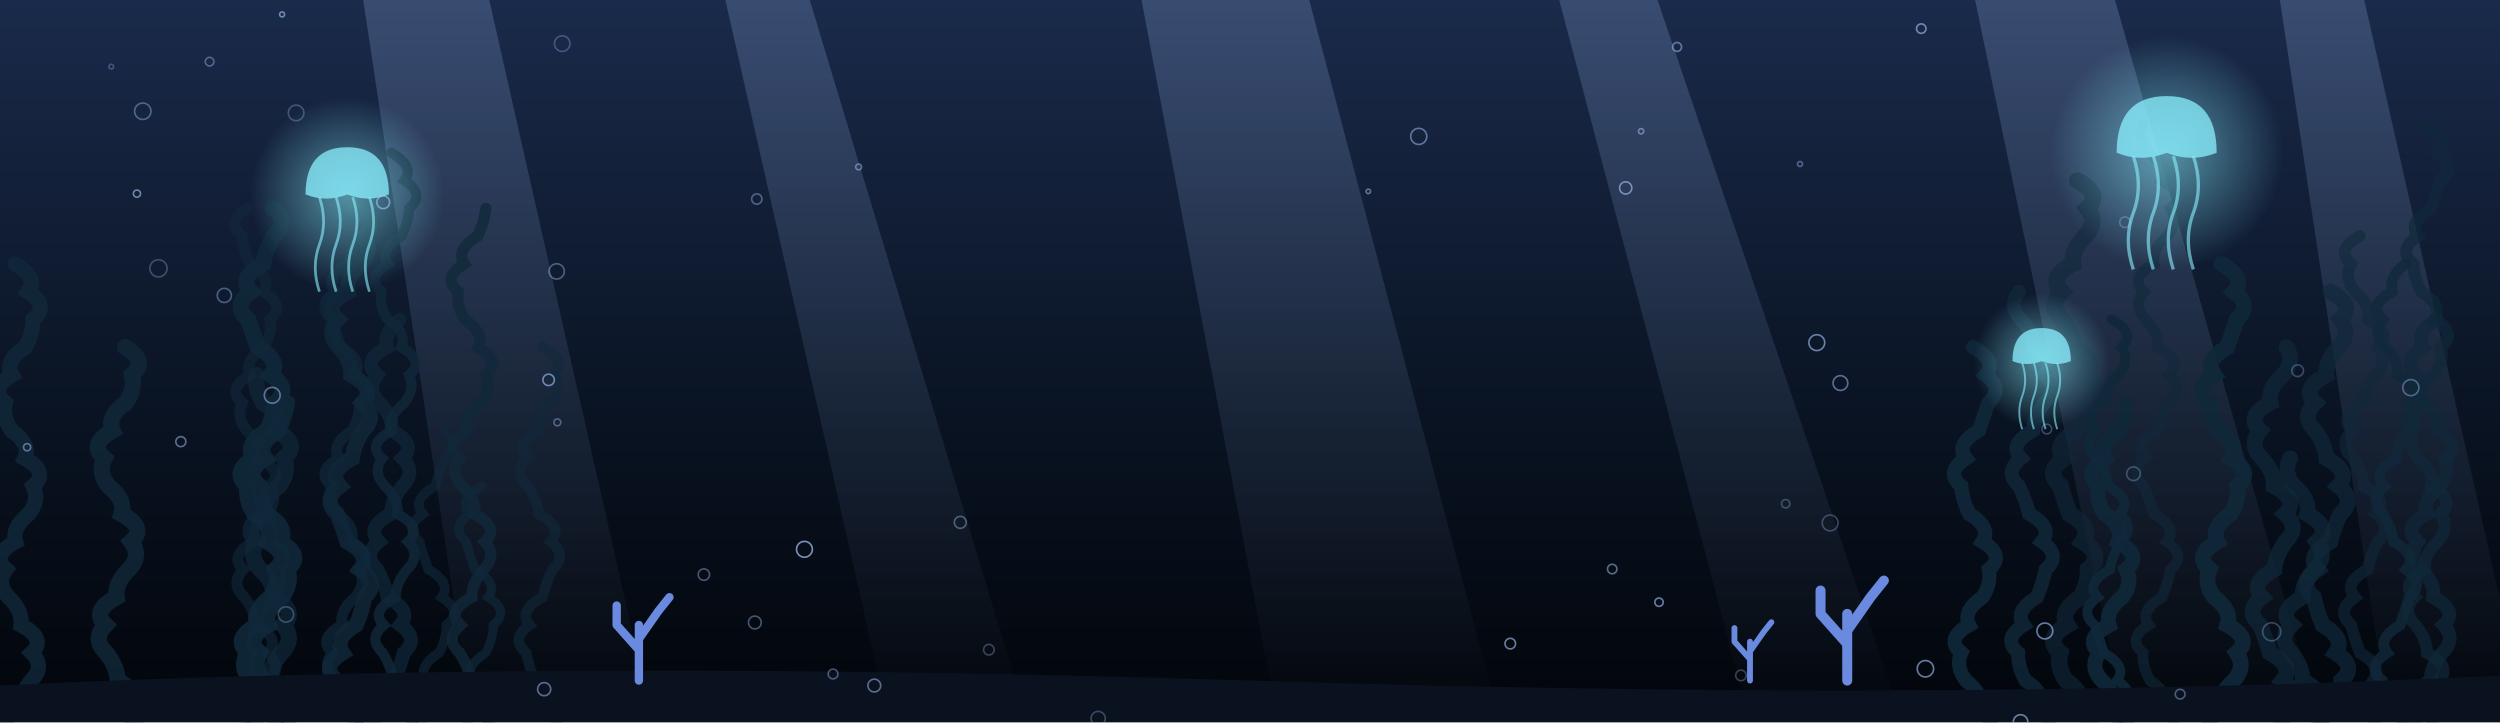
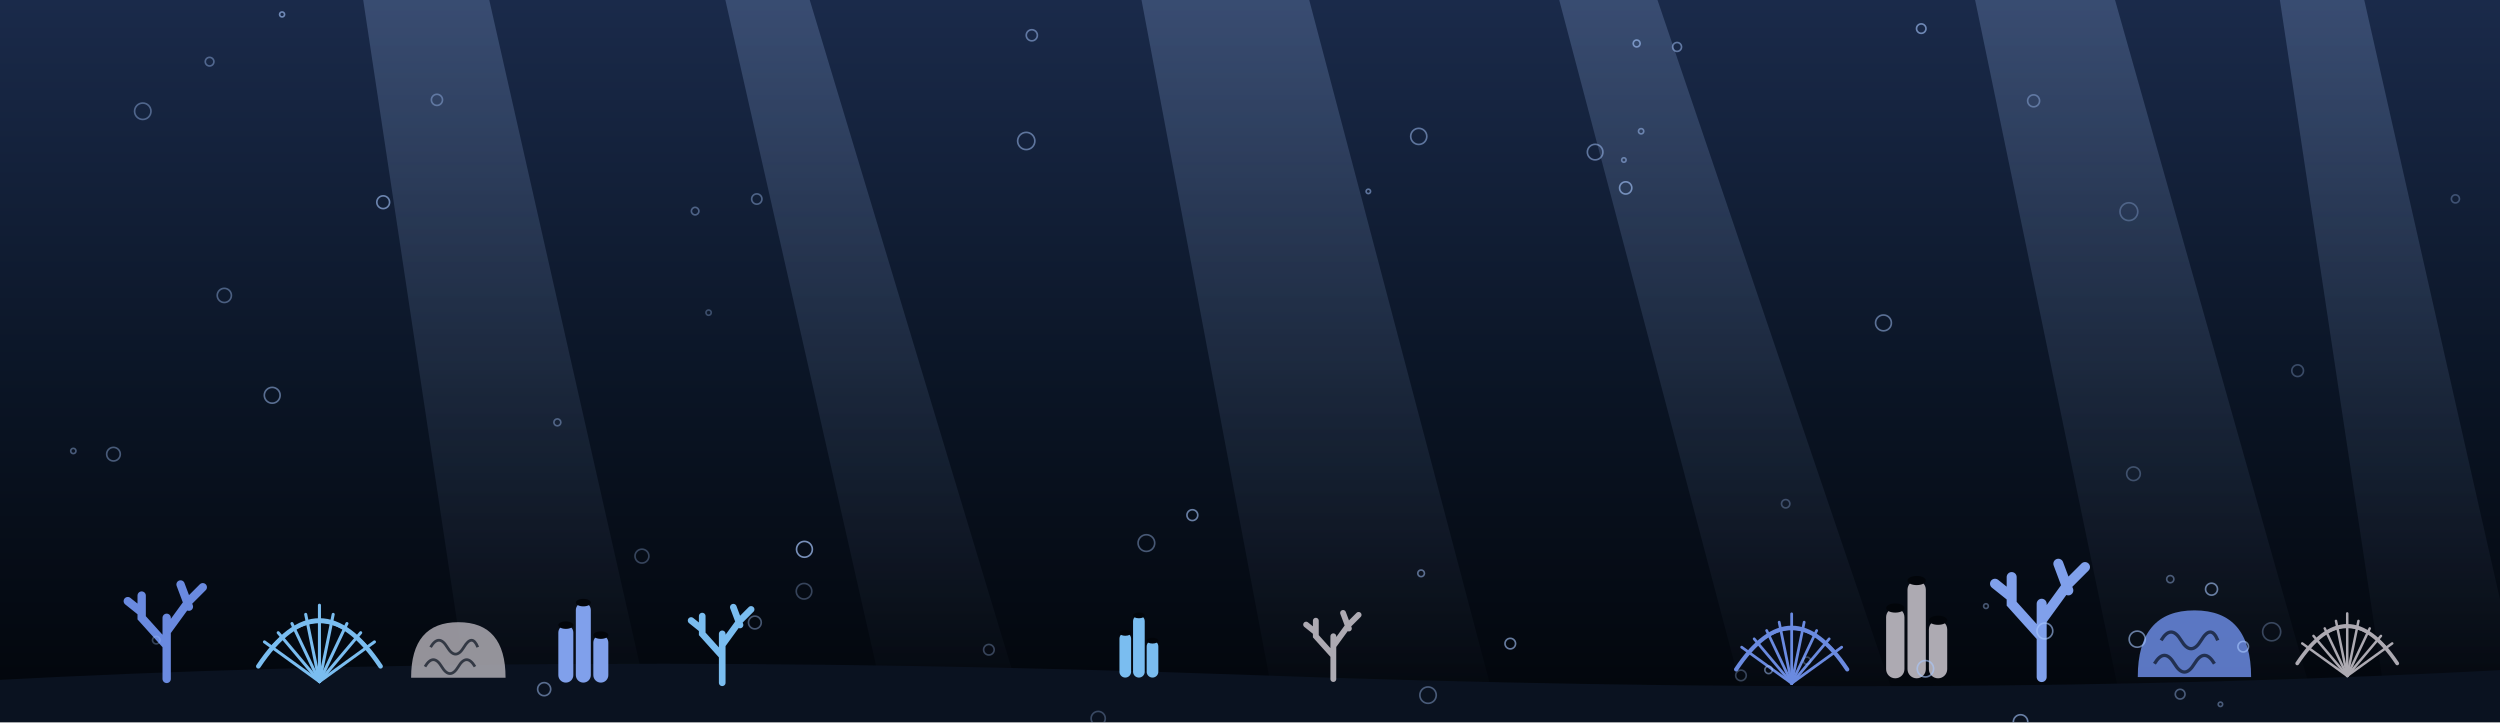
<svg xmlns="http://www.w3.org/2000/svg" viewBox="0 0 1800 520" preserveAspectRatio="xMidYMid slice">
  <defs>
    <linearGradient id="agua" x1="0" y1="0" x2="0" y2="1">
      <stop offset="0" stop-color="#1a2a4a" />
      <stop offset=".55" stop-color="#0a1424" />
      <stop offset="1" stop-color="#02050a" />
    </linearGradient>
    <linearGradient id="raio" x1="0" y1="0" x2="0" y2="1">
      <stop offset="0" stop-color="#a8c8ff" stop-opacity=".22" />
      <stop offset="1" stop-color="#a8c8ff" stop-opacity="0" />
    </linearGradient>
-     <radialGradient id="brilho">
-       <stop offset="0" stop-color="#8af0ff" stop-opacity=".55" />
-       <stop offset="1" stop-color="#8af0ff" stop-opacity="0" />
-     </radialGradient>
  </defs>
  <rect width="1800" height="520" fill="url(#agua)" />
  <path d="M 260 -10 L 350 -10 L 470 520 L 340 520 Z" fill="url(#raio)" />
  <path d="M 520 -10 L 580 -10 L 740 520 L 640 520 Z" fill="url(#raio)" />
  <path d="M 820 -10 L 940 -10 L 1080 520 L 920 520 Z" fill="url(#raio)" />
  <path d="M 1120 -10 L 1190 -10 L 1370 520 L 1260 520 Z" fill="url(#raio)" />
  <path d="M 1420 -10 L 1520 -10 L 1670 520 L 1530 520 Z" fill="url(#raio)" />
  <path d="M 1640 -10 L 1700 -10 L 1820 520 L 1720 520 Z" fill="url(#raio)" />
-   <path d="M 188.2 530 Q 208.4 520 189.9 510 Q 191.8 500 180.8 490 Q 171.9 480 178.5 470 Q 167 460 185.2 450 Q 181.5 440 194.6 430 Q 202.2 420 198.1 410 Q 210 400 192.5 390 Q 197.8 380 183 370 Q 176.7 360 178.2 350 Q 166.2 340 182.6 330 Q 175.9 320 192.2 310 Q 196.9 300 198.1 290 Q 209.9 280 194.9 270 Q 202.9 260 185.6 250 Q 182.4 240 178.7 230 Q 167.2 220 180.5 210 Q 171.3 200 189.5 190 Q 191 180 197.2 170 Q 208.1 160 196.7 150" fill="none" stroke="#10283a" stroke-width="11.5" stroke-linecap="round" opacity="0.9" />
-   <path d="M 388.5 530 Q 410.4 520 394.6 510 Q 401.9 500 385.1 490 Q 381 480 378.8 470 Q 367.1 460 381.4 450 Q 372.8 440 390.5 430 Q 393 420 397.8 410 Q 409 400 396.6 390 Q 406.2 380 387.9 370 Q 387.1 360 379.8 350 Q 369.3 340 379.7 330 Q 369.1 320 387.7 310 Q 386.8 300 396.5 290 Q 406 280 397.9 270 Q 409.2 260 390.7 250" fill="none" stroke="#10283a" stroke-width="7.5" stroke-linecap="round" opacity="0.6" />
-   <path d="M 194.6 530 Q 175 520 186 510 Q 175.6 500 194.2 490 Q 193.8 480 202.8 470 Q 212.6 460 203.8 450 Q 214.9 440 196.4 430 Q 198.5 420 187.3 410 Q 178.5 400 184.9 390 Q 173.3 380 191.4 370 Q 187.6 360 200.9 350 Q 208.4 340 204.5 330 Q 216.5 320 199.1 310 Q 204.4 300 189.5 290 Q 183.4 280 184.6 270" fill="none" stroke="#10283a" stroke-width="11.6" stroke-linecap="round" opacity="0.7" />
-   <path d="M 252.4 530 Q 262.2 520 247.3 510 Q 241.1 500 242.4 490 Q 230.4 480 246.7 470 Q 240 460 256.3 450 Q 261 440 262.3 430 Q 274.1 420 259.2 410 Q 267.3 400 249.9 390 Q 246.8 380 242.9 370 Q 231.5 360 244.7 350 Q 235.4 340 253.6 330 Q 254.9 320 261.4 310 Q 272.2 300 261 290 Q 271.2 280 252.7 270 Q 253 260 244.1 250 Q 234.2 240 243.2 230 Q 232.2 220 250.7 210 Q 248.7 200 259.8 190 Q 268.7 180 262.1 170 Q 273.6 160 255.4 150" fill="none" stroke="#10283a" stroke-width="11" stroke-linecap="round" opacity="0.8" />
-   <path d="M 339.9 530 Q 360.9 520 347.6 510 Q 356.9 500 338.7 490 Q 337.3 480 330.9 470 Q 320.1 460 331.4 450 Q 321.1 440 339.7 430 Q 339.4 420 348.2 410 Q 358.1 400 349.1 390 Q 360.1 380 341.5 370 Q 343.5 360 332.5 350 Q 323.6 340 330.3 330 Q 318.7 320 336.9 310 Q 333.3 300 346.3 290 Q 354 280 349.8 270 Q 361.7 260 344.2 250 Q 349.4 240 334.6 230 Q 328.3 220 329.9 210 Q 317.9 200 334.3 190 Q 327.7 180 343.9 170 Q 348.7 160 349.8 150" fill="none" stroke="#10283a" stroke-width="8.1" stroke-linecap="round" opacity="0.8" />
-   <path d="M 311.7 530 Q 299.2 520 301.7 510 Q 289.7 500 306.6 490 Q 300.5 480 316.2 470 Q 321.5 460 321.6 450 Q 333.6 440 318 430 Q 325.5 420 308.5 410 Q 304.7 400 302 390 Q 290.4 380 304.4 370 Q 295.6 360 313.5 350 Q 315.6 340 320.9 330 Q 332 320 319.9 310" fill="none" stroke="#10283a" stroke-width="7" stroke-linecap="round" opacity="0.6" />
-   <path d="M 197.3 530 Q 217.9 520 199.4 510 Q 201.9 500 190.2 490 Q 181.7 480 187.5 470 Q 175.8 460 193.8 450 Q 189.7 440 203.3 430 Q 210.6 420 207.3 410 Q 219.2 400 202.1 390 Q 207.8 380 192.5 370 Q 186.7 360 187.3 350 Q 175.3 340 191.4 330 Q 184.2 320 200.9 310 Q 205.1 300 207.1 290" fill="none" stroke="#10283a" stroke-width="10.9" stroke-linecap="round" opacity="0.9" />
-   <path d="M 85 530 Q 105.3 520 93.3 510 Q 103.2 500 84.7 490 Q 84.4 480 76.4 470 Q 66.1 460 76 450 Q 65.3 440 83.9 430 Q 82.5 420 92.8 410 Q 102.1 400 94.5 390 Q 105.9 380 87.5 370 Q 90.5 360 78.2 350 Q 70.1 340 75.2 330 Q 63.3 320 81.1 310 Q 76.5 300 90.7 290 Q 97.5 280 95 270 Q 107 260 90.1 250" fill="none" stroke="#10283a" stroke-width="11.7" stroke-linecap="round" opacity="0.8" />
-   <path d="M 184.3 530 Q 167.8 520 185.8 510 Q 187.6 500 193.4 490 Q 204.4 480 192.7 470 Q 202.7 460 184.2 450 Q 184.1 440 175.8 430 Q 165.7 420 175.2 410 Q 164.4 400 183 390 Q 181.4 380 191.9 370 Q 201.1 360 193.9 350 Q 205.3 340 187 330 Q 190.2 320 177.7 310 Q 169.7 300 174.4 290 Q 162.6 280 180.3 270 Q 175.4 260 189.8 250 Q 196.4 240 194.3 230 Q 206.3 220 189.6 210 Q 195.9 200 180 190 Q 174.9 180 174.4 170 Q 162.5 160 177.9 150" fill="none" stroke="#10283a" stroke-width="7.9" stroke-linecap="round" opacity="0.6" />
-   <path d="M 248.9 530 Q 268.4 520 249.8 510 Q 250.9 500 241 490 Q 231.5 480 239.5 470 Q 228.2 460 246.6 450 Q 243.9 440 255.9 430 Q 264.2 420 258.7 410 Q 270.5 400 252.5 390 Q 256.9 380 243 370 Q 236 360 238.9 350 Q 226.9 340 244 330 Q 238.1 320 253.6 310 Q 259.2 300 258.9 290 Q 270.8 280 255 270 Q 262.3 260 245.5 250 Q 241.5 240 239.2 230 Q 227.5 220 241.7 210 Q 233.2 200 250.9 190 Q 253.3 180 258.2 170" fill="none" stroke="#10283a" stroke-width="7.9" stroke-linecap="round" opacity="0.7" />
-   <path d="M 284.7 530 Q 305.8 520 292.2 510 Q 301.3 500 283.2 490 Q 281.5 480 275.6 470 Q 264.6 460 276.3 450 Q 266.3 440 284.8 430 Q 284.8 420 293.1 410 Q 303.3 400 293.8 390 Q 304.7 380 286.1 370 Q 287.7 360 277.1 350 Q 268 340 275.1 330 Q 263.6 320 282 310 Q 278.7 300 291.3 290 Q 299.2 280 294.6 270 Q 306.4 260 288.8 250 Q 293.7 240 279.2 230 Q 272.6 220 274.7 210 Q 262.7 200 279.4 190 Q 273 180 289 170 Q 294.1 160 294.6 150 Q 306.5 140 291.2 130 Q 298.9 120 281.8 110" fill="none" stroke="#10283a" stroke-width="7.3" stroke-linecap="round" opacity="0.8" />
-   <path d="M 281 530 Q 259.1 520 274.7 510 Q 267.2 500 284.2 490 Q 288 480 290.7 470 Q 302.3 460 288.3 450 Q 297 440 279.2 430 Q 277 420 271.7 410 Q 260.6 400 272.8 390 Q 263 380 281.4 370 Q 281.9 360 289.6 350 Q 300 340 289.9 330 Q 300.6 320 282 310 Q 283.2 300 273.2 290 Q 263.8 280 271.5 270 Q 260.2 260 278.6 250 Q 275.7 240 287.9 230" fill="none" stroke="#10283a" stroke-width="9.9" stroke-linecap="round" opacity="0.7" />
-   <path d="M 13.9 530 Q -4.3 520 14.1 510 Q 14.4 500 22.4 490 Q 32.7 480 22.9 470 Q 33.7 460 15.1 450 Q 16.5 440 6.2 430 Q -3.1 420 4.4 410 Q -7 400 11.3 390 Q 8.3 380 20.7 370 Q 28.8 360 23.8 350 Q 35.6 340 17.8 330 Q 22.5 320 8.3 310 Q 1.5 300 3.9 290 Q -8.1 280 8.7 270 Q 2.6 260 18.3 250 Q 23.6 240 23.8 230 Q 35.8 220 20.2 210 Q 27.8 200 10.8 190" fill="none" stroke="#10283a" stroke-width="10.9" stroke-linecap="round" opacity="0.8" />
-   <path d="M 345.3 530 Q 332.8 520 335.3 510 Q 323.3 500 340.2 490 Q 334.1 480 349.8 470 Q 355.1 460 355.2 450 Q 367.2 440 351.6 430 Q 359.1 420 342.1 410 Q 338.3 400 335.6 390 Q 324 380 338 370 Q 329.2 360 347.1 350" fill="none" stroke="#10283a" stroke-width="6.5" stroke-linecap="round" opacity="0.7" />
-   <path d="M 1517.7 530 Q 1526.9 520 1527.6 510 Q 1539.5 500 1524.2 490 Q 1532.1 480 1514.9 470 Q 1511.4 460 1508.1 450 Q 1496.6 440 1510.2 430 Q 1501.1 420 1519.2 410 Q 1520.9 400 1526.8 390 Q 1537.8 380 1526.1 370 Q 1536.1 360 1517.6 350 Q 1517.6 340 1509.3 330 Q 1499.1 320 1508.6 310 Q 1497.7 300 1516.3 290 Q 1514.7 280 1525.3 270 Q 1534.4 260 1527.3 250 Q 1538.8 240 1520.4 230" fill="none" stroke="#10283a" stroke-width="7" stroke-linecap="round" opacity="0.9" />
-   <path d="M 1463.1 530 Q 1485.1 520 1467.9 510 Q 1473.8 500 1458.4 490 Q 1452.7 480 1453.1 470 Q 1441.2 460 1457.1 450 Q 1449.8 440 1466.6 430 Q 1470.7 420 1472.9 410 Q 1484.6 400 1470.2 390 Q 1478.7 380 1461 370 Q 1458.5 360 1453.7 350 Q 1442.5 340 1455.1 330 Q 1445.5 320 1463.8 310 Q 1464.6 300 1471.9 290 Q 1482.4 280 1471.9 270 Q 1482.4 260 1463.8 250 Q 1464.7 240 1455.1 230 Q 1445.5 220 1453.7 210" fill="none" stroke="#10283a" stroke-width="10" stroke-linecap="round" opacity="0.8" />
-   <path d="M 1747.5 530 Q 1750.7 520 1756.6 510 Q 1767.6 500 1755.9 490 Q 1765.9 480 1747.4 470 Q 1747.4 460 1739.1 450 Q 1728.9 440 1738.4 430 Q 1727.5 420 1746.1 410 Q 1744.5 400 1755.1 390 Q 1764.2 380 1757.1 370 Q 1768.6 360 1750.2 350 Q 1753.5 340 1740.9 330 Q 1733 320 1737.6 310 Q 1725.8 300 1743.4 290 Q 1738.5 280 1753 270 Q 1759.6 260 1757.5 250 Q 1769.5 240 1752.8 230 Q 1759.2 220 1743.2 210 Q 1738.1 200 1737.6 190 Q 1725.7 180 1741 170 Q 1733.3 160 1750.4 150 Q 1754 140 1757.1 130 Q 1768.7 120 1755 110 Q 1763.9 100 1745.9 90" fill="none" stroke="#10283a" stroke-width="8.6" stroke-linecap="round" opacity="0.7" />
-   <path d="M 1521.1 530 Q 1540.8 520 1522.2 510 Q 1523.6 500 1513.4 490 Q 1504.1 480 1511.6 470 Q 1500.2 460 1518.6 450 Q 1515.5 440 1527.9 430 Q 1536 420 1530.9 410 Q 1542.8 400 1525 390 Q 1529.6 380 1515.4 370 Q 1508.6 360 1511.1 350 Q 1499.1 340 1516 330 Q 1509.8 320 1525.6 310 Q 1530.9 300 1531 290" fill="none" stroke="#10283a" stroke-width="10.8" stroke-linecap="round" opacity="0.9" />
-   <path d="M 1422 530 Q 1443.1 520 1424.9 510 Q 1428.3 500 1415.5 490 Q 1407.7 480 1412.1 470 Q 1400.2 460 1417.8 450 Q 1412.8 440 1427.4 430 Q 1433.8 420 1432 410 Q 1444 400 1427.4 390 Q 1434 380 1417.9 370 Q 1412.9 360 1412.1 350 Q 1400.2 340 1415.4 330 Q 1407.5 320 1424.8 310 Q 1428.2 300 1431.6 290 Q 1443.1 280 1429.6 270 Q 1438.6 260 1420.6 250" fill="none" stroke="#10283a" stroke-width="10.2" stroke-linecap="round" opacity="0.9" />
-   <path d="M 1750.3 530 Q 1730.5 520 1741.8 510 Q 1731.6 500 1750.1 490 Q 1749.9 480 1758.6 470 Q 1768.6 460 1759.5 450 Q 1770.5 440 1751.9 430 Q 1753.8 420 1742.8 410 Q 1733.9 400 1740.7 390 Q 1729.1 380 1747.3 370 Q 1743.8 360 1756.7 350 Q 1764.5 340 1760.2 330 Q 1772.1 320 1754.6 310 Q 1759.7 300 1745 290 Q 1738.7 280 1740.3 270 Q 1728.3 260 1744.8 250 Q 1738.2 240 1754.3 230" fill="none" stroke="#10283a" stroke-width="9.8" stroke-linecap="round" opacity="0.7" />
-   <path d="M 1725.1 530 Q 1736.7 520 1720.8 510 Q 1715.6 500 1715.2 490 Q 1703.3 480 1718.7 470 Q 1711 460 1728.1 450 Q 1731.7 440 1734.7 430 Q 1746.3 420 1732.5 410 Q 1741.4 400 1723.5 390 Q 1721.5 380 1715.9 370 Q 1704.9 360 1716.8 350 Q 1706.8 340 1725.3 330 Q 1725.6 320 1733.6 310 Q 1743.9 300 1734.1 290 Q 1744.9 280 1726.3 270 Q 1727.7 260 1717.4 250 Q 1708.1 240 1715.6 230 Q 1704.1 220 1722.5 210 Q 1719.4 200 1731.8 190" fill="none" stroke="#10283a" stroke-width="7.7" stroke-linecap="round" opacity="0.8" />
-   <path d="M 1553 530 Q 1574.9 520 1557.7 510 Q 1563.3 500 1548.1 490 Q 1542.2 480 1543 470 Q 1531 460 1547.1 450 Q 1540 440 1556.6 430 Q 1560.9 420 1562.8 410 Q 1574.6 400 1560 390 Q 1568.4 380 1550.7 370 Q 1548 360 1543.6 350 Q 1532.3 340 1545.1 330 Q 1535.6 320 1553.9 310 Q 1554.9 300 1561.8 290 Q 1572.5 280 1561.7 270 Q 1572.1 260 1553.6 250 Q 1554.2 240 1544.9 230 Q 1535.2 220 1543.7 210 Q 1532.5 200 1551 190 Q 1548.7 180 1560.2 170 Q 1568.8 160 1562.7 150 Q 1574.4 140 1556.3 130 Q 1560.3 120 1546.9 110 Q 1539.5 100 1543 90" fill="none" stroke="#10283a" stroke-width="7.7" stroke-linecap="round" opacity="0.6" />
-   <path d="M 1636.6 530 Q 1644.7 520 1646.4 510 Q 1658.2 500 1643.5 490 Q 1651.9 480 1634.3 470 Q 1631.5 460 1627.2 450 Q 1615.8 440 1628.7 430 Q 1619.3 420 1637.5 410 Q 1638.6 400 1645.5 390 Q 1656.1 380 1645.3 370 Q 1655.7 360 1637.1 350 Q 1637.7 340 1628.5 330 Q 1618.7 320 1627.3 310 Q 1616.2 300 1634.7 290 Q 1632.4 280 1643.8 270 Q 1652.5 260 1646.3 250" fill="none" stroke="#10283a" stroke-width="11.3" stroke-linecap="round" opacity="0.7" />
-   <path d="M 1493.4 530 Q 1515 520 1497.1 510 Q 1501.6 500 1487.6 490 Q 1480.7 480 1483.4 470 Q 1471.4 460 1488.4 450 Q 1482.4 440 1498 430 Q 1503.5 420 1503.4 410 Q 1515.3 400 1499.6 390 Q 1507 380 1490.1 370 Q 1486.2 360 1483.7 350 Q 1472 340 1486.2 330 Q 1477.5 320 1495.3 310 Q 1497.6 300 1502.7 290 Q 1513.8 280 1501.5 270 Q 1511.3 260 1492.9 250 Q 1492.3 240 1484.7 230 Q 1474.3 220 1484.5 210 Q 1473.9 200 1492.5 190 Q 1491.4 180 1501.3 170 Q 1510.8 160 1502.8 150 Q 1514.2 140 1495.7 130" fill="none" stroke="#10283a" stroke-width="11.9" stroke-linecap="round" opacity="0.6" />
-   <path d="M 1658.8 530 Q 1679.3 520 1666.9 510 Q 1676.6 500 1658.2 490 Q 1657.5 480 1650.1 470 Q 1639.6 460 1650 450 Q 1639.3 440 1658 430 Q 1656.9 420 1666.7 410 Q 1676.2 400 1668.2 390 Q 1679.5 380 1661 370 Q 1663.7 360 1651.8 350 Q 1643.4 340 1649 330" fill="none" stroke="#10283a" stroke-width="11.2" stroke-linecap="round" opacity="0.7" />
-   <path d="M 1702.6 530 Q 1712.9 520 1712.6 510 Q 1724.5 500 1708.7 490 Q 1716 480 1699.2 470 Q 1695.2 460 1692.9 450 Q 1681.2 440 1695.4 430 Q 1686.8 420 1704.6 410 Q 1707 400 1711.9 390 Q 1723.1 380 1710.7 370 Q 1720.4 360 1702 350 Q 1701.3 340 1693.9 330 Q 1683.4 320 1693.8 310 Q 1683.2 300 1701.8 290 Q 1700.8 280 1710.5 270 Q 1720.1 260 1712 250 Q 1723.3 240 1704.8 230 Q 1707.5 220 1695.6 210 Q 1687.2 200 1692.8 190 Q 1681.1 180 1699 170" fill="none" stroke="#10283a" stroke-width="8.5" stroke-linecap="round" opacity="0.6" />
-   <path d="M 1600.8 530 Q 1580.7 520 1599.3 510 Q 1597.4 500 1608.3 490 Q 1617.3 480 1610.4 470 Q 1622 460 1603.7 450 Q 1607.2 440 1594.3 430 Q 1586.5 420 1590.9 410 Q 1579 400 1596.6 390 Q 1591.5 380 1606.1 370 Q 1612.5 360 1610.8 350 Q 1622.8 340 1606.3 330 Q 1612.8 320 1596.7 310 Q 1591.8 300 1590.9 290 Q 1579 280 1594.2 270 Q 1586.3 260 1603.6 250 Q 1606.9 240 1610.4 230 Q 1621.9 220 1608.4 210 Q 1617.5 200 1599.4 190" fill="none" stroke="#10283a" stroke-width="11.3" stroke-linecap="round" opacity="0.9" />
-   <path d="M 1675.7 530 Q 1665 520 1680.4 510 Q 1686.1 500 1685.7 490 Q 1697.6 480 1681.7 470 Q 1689 460 1672.3 450 Q 1668.1 440 1665.9 430 Q 1654.2 420 1668.6 410 Q 1660.1 400 1677.8 390 Q 1680.3 380 1685.1 370 Q 1696.3 360 1683.7 350 Q 1693.4 340 1675 330 Q 1674.2 320 1666.9 310 Q 1656.4 300 1666.9 290 Q 1656.4 280 1675 270 Q 1674.1 260 1683.7 250 Q 1693.3 240 1685.1 230 Q 1696.3 220 1677.8 210" fill="none" stroke="#10283a" stroke-width="11.3" stroke-linecap="round" opacity="0.7" />
-   <path d="M -10 494 Q 400 474 900 490 T 1810 486 V 530 H -10 Z" fill="#0a1220" />
-   <g transform="translate(460 490) scale(1)" stroke="#6a8ae0" stroke-width="6" stroke-linecap="round" fill="none">
-     <path d="M 0 0 V -40 M 0 -22 L -16 -40 M 0 -30 L 14 -50 M -16 -40 V -54 M 14 -50 L 22 -60" />
+   <path d="M -10 490 Q 400 468 900 486 T 1810 482 V 530 H -10 Z" fill="#0a1220" />
+   <g transform="translate(120 488.8139) scale(1)" stroke="#6a8ae0" stroke-width="6" stroke-linecap="round" fill="none">
+     <path d="M 0 0 V -44 M 0 -24 L -18 -44 V -60 M 0 -34 L 16 -56 L 26 -66 M -18 -48 L -28 -56 M 16 -52 L 10 -68" />
  </g>
-   <g transform="translate(1330 490) scale(1.2)" stroke="#6a8ae0" stroke-width="6" stroke-linecap="round" fill="none">
-     <path d="M 0 0 V -40 M 0 -22 L -16 -40 M 0 -30 L 14 -50 M -16 -40 V -54 M 14 -50 L 22 -60" />
+   <g transform="translate(230 490.7492) scale(1.1)" stroke="#7abdf0" fill="none" stroke-linecap="round">
+     <path d="M -40 -10 Q 0 -70 40 -10" stroke-width="3" />
+     <path d="M 0 0 L -36 -26" stroke-width="2" />
+     <path d="M 0 0 L -27 -32" stroke-width="2" />
+     <path d="M 0 0 L -18 -38" stroke-width="2" />
+     <path d="M 0 0 L -9 -44" stroke-width="2" />
+     <path d="M 0 0 L 0 -50" stroke-width="2" />
+     <path d="M 0 0 L 9 -44" stroke-width="2" />
+     <path d="M 0 0 L 18 -38" stroke-width="2" />
+     <path d="M 0 0 L 27 -32" stroke-width="2" />
+     <path d="M 0 0 L 36 -26" stroke-width="2" />
+     <path d="M -30 -24 Q 0 -54 30 -24" stroke-width="1.6" />
  </g>
-   <g transform="translate(1260 490) scale(0.7)" stroke="#6a8ae0" stroke-width="6" stroke-linecap="round" fill="none">
-     <path d="M 0 0 V -40 M 0 -22 L -16 -40 M 0 -30 L 14 -50 M -16 -40 V -54 M 14 -50 L 22 -60" />
+   <g transform="translate(330 487.9752) scale(1)">
+     <path d="M -34 0 Q -34 -40 0 -40 Q 34 -40 34 0 Z" fill="#adaab2" opacity=".85" />
+     <path d="M -24 -8 q 6 -10 12 0 t 12 0 t 12 0 M -20 -22 q 6 -10 12 0 t 12 0 t 10 0" stroke="#0a1220" stroke-width="2" fill="none" opacity=".7" />
  </g>
-   <circle cx="250" cy="140" r="70" fill="url(#brilho)" />
-   <g transform="translate(250 140) scale(1)">
-     <path d="M -30 0 Q -30 -34 0 -34 Q 30 -34 30 0 Q 15 6 0 0 Q -15 6 -30 0 Z" fill="#8af0ff" opacity=".75" />
-     <path d="M -20 2 q 6 18 0 34 t 0 34" fill="none" stroke="#8af0ff" stroke-width="2" opacity=".6" />
-     <path d="M -8 2 q 6 18 0 34 t 0 34" fill="none" stroke="#8af0ff" stroke-width="2" opacity=".6" />
-     <path d="M 4 2 q 6 18 0 34 t 0 34" fill="none" stroke="#8af0ff" stroke-width="2" opacity=".6" />
-     <path d="M 16 2 q 6 18 0 34 t 0 34" fill="none" stroke="#8af0ff" stroke-width="2" opacity=".6" />
+   <g transform="translate(420 491.4882) scale(0.9)" fill="#80a0eb">
+     <rect x="-20" y="-46" width="12" height="46" rx="6" />
+     <ellipse cx="-14" cy="-46" rx="6" ry="3" fill="#02050a" />
+     <rect x="-6" y="-64" width="12" height="64" rx="6" />
+     <ellipse cx="0" cy="-64" rx="6" ry="3" fill="#02050a" />
+     <rect x="8" y="-38" width="12" height="38" rx="6" />
+     <ellipse cx="14" cy="-38" rx="6" ry="3" fill="#02050a" />
  </g>
-   <circle cx="1560" cy="110" r="84" fill="url(#brilho)" />
-   <g transform="translate(1560 110) scale(1.2)">
-     <path d="M -30 0 Q -30 -34 0 -34 Q 30 -34 30 0 Q 15 6 0 0 Q -15 6 -30 0 Z" fill="#8af0ff" opacity=".75" />
-     <path d="M -20 2 q 6 18 0 34 t 0 34" fill="none" stroke="#8af0ff" stroke-width="2" opacity=".6" />
-     <path d="M -8 2 q 6 18 0 34 t 0 34" fill="none" stroke="#8af0ff" stroke-width="2" opacity=".6" />
-     <path d="M 4 2 q 6 18 0 34 t 0 34" fill="none" stroke="#8af0ff" stroke-width="2" opacity=".6" />
-     <path d="M 16 2 q 6 18 0 34 t 0 34" fill="none" stroke="#8af0ff" stroke-width="2" opacity=".6" />
+   <g transform="translate(520 491.5818) scale(0.8)" stroke="#7abdf0" stroke-width="6" stroke-linecap="round" fill="none">
+     <path d="M 0 0 V -44 M 0 -24 L -18 -44 V -60 M 0 -34 L 16 -56 L 26 -66 M -18 -48 L -28 -56 M 16 -52 L 10 -68" />
  </g>
-   <circle cx="1470" cy="260" r="49" fill="url(#brilho)" />
-   <g transform="translate(1470 260) scale(0.7)">
-     <path d="M -30 0 Q -30 -34 0 -34 Q 30 -34 30 0 Q 15 6 0 0 Q -15 6 -30 0 Z" fill="#8af0ff" opacity=".75" />
-     <path d="M -20 2 q 6 18 0 34 t 0 34" fill="none" stroke="#8af0ff" stroke-width="2" opacity=".6" />
-     <path d="M -8 2 q 6 18 0 34 t 0 34" fill="none" stroke="#8af0ff" stroke-width="2" opacity=".6" />
-     <path d="M 4 2 q 6 18 0 34 t 0 34" fill="none" stroke="#8af0ff" stroke-width="2" opacity=".6" />
-     <path d="M 16 2 q 6 18 0 34 t 0 34" fill="none" stroke="#8af0ff" stroke-width="2" opacity=".6" />
+   <g transform="translate(1290 491.9762) scale(1)" stroke="#6a8ae0" fill="none" stroke-linecap="round">
+     <path d="M -40 -10 Q 0 -70 40 -10" stroke-width="3" />
+     <path d="M 0 0 L -36 -26" stroke-width="2" />
+     <path d="M 0 0 L -27 -32" stroke-width="2" />
+     <path d="M 0 0 L -18 -38" stroke-width="2" />
+     <path d="M 0 0 L -9 -44" stroke-width="2" />
+     <path d="M 0 0 L 0 -50" stroke-width="2" />
+     <path d="M 0 0 L 9 -44" stroke-width="2" />
+     <path d="M 0 0 L 18 -38" stroke-width="2" />
+     <path d="M 0 0 L 27 -32" stroke-width="2" />
+     <path d="M 0 0 L 36 -26" stroke-width="2" />
+     <path d="M -30 -24 Q 0 -54 30 -24" stroke-width="1.6" />
  </g>
+   <g transform="translate(1380 488.3819) scale(1.1)" fill="#adaab2">
+     <rect x="-20" y="-46" width="12" height="46" rx="6" />
+     <ellipse cx="-14" cy="-46" rx="6" ry="3" fill="#02050a" />
+     <rect x="-6" y="-64" width="12" height="64" rx="6" />
+     <ellipse cx="0" cy="-64" rx="6" ry="3" fill="#02050a" />
+     <rect x="8" y="-38" width="12" height="38" rx="6" />
+     <ellipse cx="14" cy="-38" rx="6" ry="3" fill="#02050a" />
+   </g>
+   <g transform="translate(1470 487.4878) scale(1.2)" stroke="#80a0eb" stroke-width="6" stroke-linecap="round" fill="none">
+     <path d="M 0 0 V -44 M 0 -24 L -18 -44 V -60 M 0 -34 L 16 -56 L 26 -66 M -18 -48 L -28 -56 M 16 -52 L 10 -68" />
+   </g>
+   <g transform="translate(1580 487.4734) scale(1.2)">
+     <path d="M -34 0 Q -34 -40 0 -40 Q 34 -40 34 0 Z" fill="#6a8ae0" opacity=".85" />
+     <path d="M -24 -8 q 6 -10 12 0 t 12 0 t 12 0 M -20 -22 q 6 -10 12 0 t 12 0 t 10 0" stroke="#0a1220" stroke-width="2" fill="none" opacity=".7" />
+   </g>
+   <g transform="translate(1690 486.6501) scale(0.9)" stroke="#adaab2" fill="none" stroke-linecap="round">
+     <path d="M -40 -10 Q 0 -70 40 -10" stroke-width="3" />
+     <path d="M 0 0 L -36 -26" stroke-width="2" />
+     <path d="M 0 0 L -27 -32" stroke-width="2" />
+     <path d="M 0 0 L -18 -38" stroke-width="2" />
+     <path d="M 0 0 L -9 -44" stroke-width="2" />
+     <path d="M 0 0 L 0 -50" stroke-width="2" />
+     <path d="M 0 0 L 9 -44" stroke-width="2" />
+     <path d="M 0 0 L 18 -38" stroke-width="2" />
+     <path d="M 0 0 L 27 -32" stroke-width="2" />
+     <path d="M 0 0 L 36 -26" stroke-width="2" />
+     <path d="M -30 -24 Q 0 -54 30 -24" stroke-width="1.6" />
+   </g>
+   <g transform="translate(960 488.915) scale(0.7)" stroke="#adaab2" stroke-width="6" stroke-linecap="round" fill="none">
+     <path d="M 0 0 V -44 M 0 -24 L -18 -44 V -60 M 0 -34 L 16 -56 L 26 -66 M -18 -48 L -28 -56 M 16 -52 L 10 -68" />
+   </g>
+   <g transform="translate(820 487.8581) scale(0.7)" fill="#7abdf0">
+     <rect x="-20" y="-46" width="12" height="46" rx="6" />
+     <ellipse cx="-14" cy="-46" rx="6" ry="3" fill="#02050a" />
+     <rect x="-6" y="-64" width="12" height="64" rx="6" />
+     <ellipse cx="0" cy="-64" rx="6" ry="3" fill="#02050a" />
+     <rect x="8" y="-38" width="12" height="38" rx="6" />
+     <ellipse cx="14" cy="-38" rx="6" ry="3" fill="#02050a" />
+   </g>
+   <circle cx="1273.4" cy="482.3" r="2.7" fill="none" stroke="#a8c8ff" stroke-width="1.2" opacity="0.5" />
+   <circle cx="1356.1" cy="232.5" r="5.7" fill="none" stroke="#a8c8ff" stroke-width="1.2" opacity="0.5" />
+   <circle cx="1562.6" cy="417" r="2.6" fill="none" stroke="#a8c8ff" stroke-width="1.2" opacity="0.4" />
+   <circle cx="1023.2" cy="412.8" r="2.4" fill="none" stroke="#a8c8ff" stroke-width="1.2" opacity="0.5" />
+   <circle cx="314.6" cy="71.9" r="4" fill="none" stroke="#a8c8ff" stroke-width="1.2" opacity="0.4" />
+   <circle cx="578.9" cy="425.7" r="5.6" fill="none" stroke="#a8c8ff" stroke-width="1.2" opacity="0.3" />
+   <circle cx="738.9" cy="101.5" r="6.2" fill="none" stroke="#a8c8ff" stroke-width="1.2" opacity="0.5" />
+   <circle cx="825.4" cy="391" r="6" fill="none" stroke="#a8c8ff" stroke-width="1.2" opacity="0.4" />
+   <circle cx="81.7" cy="327" r="4.9" fill="none" stroke="#a8c8ff" stroke-width="1.2" opacity="0.4" />
+   <circle cx="1301" cy="475.7" r="2.6" fill="none" stroke="#a8c8ff" stroke-width="1.2" opacity="0.3" />
+   <circle cx="858.5" cy="370.9" r="3.9" fill="none" stroke="#a8c8ff" stroke-width="1.2" opacity="0.6" />
+   <circle cx="1169.2" cy="115.2" r="1.6" fill="none" stroke="#a8c8ff" stroke-width="1.2" opacity="0.5" />
+   <circle cx="1592.3" cy="424.2" r="4.3" fill="none" stroke="#a8c8ff" stroke-width="1.2" opacity="0.6" />
+   <circle cx="52.8" cy="324.7" r="1.9" fill="none" stroke="#a8c8ff" stroke-width="1.2" opacity="0.4" />
+   <circle cx="510.2" cy="225.1" r="1.9" fill="none" stroke="#a8c8ff" stroke-width="1.2" opacity="0.3" />
+   <circle cx="1464.2" cy="72.6" r="4.3" fill="none" stroke="#a8c8ff" stroke-width="1.2" opacity="0.4" />
+   <circle cx="1598.7" cy="507.1" r="1.6" fill="none" stroke="#a8c8ff" stroke-width="1.2" opacity="0.4" />
+   <circle cx="500.5" cy="152" r="2.7" fill="none" stroke="#a8c8ff" stroke-width="1.2" opacity="0.4" />
+   <circle cx="1429.9" cy="436.4" r="1.7" fill="none" stroke="#a8c8ff" stroke-width="1.2" opacity="0.4" />
+   <circle cx="1615.1" cy="465.6" r="3.8" fill="none" stroke="#a8c8ff" stroke-width="1.2" opacity="0.6" />
+   <circle cx="1148.5" cy="109.5" r="5.6" fill="none" stroke="#a8c8ff" stroke-width="1.2" opacity="0.5" />
+   <circle cx="1767.9" cy="143.2" r="2.9" fill="none" stroke="#a8c8ff" stroke-width="1.2" opacity="0.3" />
+   <circle cx="112.5" cy="460.9" r="2.7" fill="none" stroke="#a8c8ff" stroke-width="1.2" opacity="0.3" />
+   <circle cx="1532.8" cy="152.4" r="6.4" fill="none" stroke="#a8c8ff" stroke-width="1.2" opacity="0.3" />
+   <circle cx="1178.4" cy="31.3" r="2.5" fill="none" stroke="#a8c8ff" stroke-width="1.2" opacity="0.6" />
+   <circle cx="462.2" cy="400.4" r="5" fill="none" stroke="#a8c8ff" stroke-width="1.2" opacity="0.3" />
+   <circle cx="742.9" cy="25.4" r="4" fill="none" stroke="#a8c8ff" stroke-width="1.2" opacity="0.5" />
+   <circle cx="1538.8" cy="460.2" r="5.8" fill="none" stroke="#a8c8ff" stroke-width="1.2" opacity="0.6" />
+   <circle cx="1028.2" cy="500.5" r="5.9" fill="none" stroke="#a8c8ff" stroke-width="1.2" opacity="0.4" />
  <circle cx="102.8" cy="80.1" r="5.9" fill="none" stroke="#a8c8ff" stroke-width="1.2" opacity="0.4" />
  <circle cx="203.1" cy="10.4" r="1.8" fill="none" stroke="#a8c8ff" stroke-width="1.2" opacity="0.6" />
  <circle cx="1454.8" cy="519.8" r="5.2" fill="none" stroke="#a8c8ff" stroke-width="1.2" opacity="0.6" />
  <circle cx="1569.7" cy="499.8" r="3.5" fill="none" stroke="#a8c8ff" stroke-width="1.2" opacity="0.4" />
  <circle cx="1536.1" cy="341.1" r="4.9" fill="none" stroke="#a8c8ff" stroke-width="1.2" opacity="0.3" />
  <circle cx="1253.5" cy="486.3" r="3.8" fill="none" stroke="#a8c8ff" stroke-width="1.2" opacity="0.3" />
  <circle cx="790.7" cy="517.3" r="5.1" fill="none" stroke="#a8c8ff" stroke-width="1.2" opacity="0.3" />
  <circle cx="1021.5" cy="98.2" r="5.8" fill="none" stroke="#a8c8ff" stroke-width="1.2" opacity="0.5" />
  <circle cx="1654.3" cy="266.9" r="4.2" fill="none" stroke="#a8c8ff" stroke-width="1.2" opacity="0.3" />
  <circle cx="1170.5" cy="135.3" r="4.4" fill="none" stroke="#a8c8ff" stroke-width="1.2" opacity="0.6" />
  <circle cx="1635.6" cy="454.9" r="6.5" fill="none" stroke="#a8c8ff" stroke-width="1.2" opacity="0.3" />
  <circle cx="150.9" cy="44.4" r="3.1" fill="none" stroke="#a8c8ff" stroke-width="1.2" opacity="0.4" />
  <circle cx="391.8" cy="496.2" r="4.7" fill="none" stroke="#a8c8ff" stroke-width="1.2" opacity="0.5" />
  <circle cx="1207.5" cy="33.8" r="3.2" fill="none" stroke="#a8c8ff" stroke-width="1.2" opacity="0.5" />
  <circle cx="579.2" cy="395.5" r="5.7" fill="none" stroke="#a8c8ff" stroke-width="1.2" opacity="0.7" />
  <circle cx="275.9" cy="145.6" r="4.6" fill="none" stroke="#a8c8ff" stroke-width="1.2" opacity="0.6" />
  <circle cx="1472.3" cy="454.3" r="5.7" fill="none" stroke="#a8c8ff" stroke-width="1.2" opacity="0.6" />
  <circle cx="1285.7" cy="362.7" r="3" fill="none" stroke="#a8c8ff" stroke-width="1.2" opacity="0.3" />
  <circle cx="1383.3" cy="20.6" r="3.4" fill="none" stroke="#a8c8ff" stroke-width="1.2" opacity="0.6" />
  <circle cx="543.5" cy="448.2" r="4.6" fill="none" stroke="#a8c8ff" stroke-width="1.2" opacity="0.4" />
  <circle cx="401.3" cy="304.1" r="2.5" fill="none" stroke="#a8c8ff" stroke-width="1.2" opacity="0.4" />
  <circle cx="1181.6" cy="94.5" r="1.9" fill="none" stroke="#a8c8ff" stroke-width="1.2" opacity="0.5" />
  <circle cx="161.5" cy="212.7" r="5.1" fill="none" stroke="#a8c8ff" stroke-width="1.2" opacity="0.4" />
  <circle cx="1087.4" cy="463.4" r="3.8" fill="none" stroke="#a8c8ff" stroke-width="1.2" opacity="0.6" />
  <circle cx="196" cy="284.6" r="5.7" fill="none" stroke="#a8c8ff" stroke-width="1.2" opacity="0.5" />
  <circle cx="544.9" cy="143.3" r="3.7" fill="none" stroke="#a8c8ff" stroke-width="1.2" opacity="0.4" />
  <circle cx="1386.3" cy="481.5" r="5.9" fill="none" stroke="#a8c8ff" stroke-width="1.2" opacity="0.6" />
  <circle cx="712" cy="467.8" r="3.8" fill="none" stroke="#a8c8ff" stroke-width="1.2" opacity="0.3" />
  <circle cx="985.2" cy="137.8" r="1.6" fill="none" stroke="#a8c8ff" stroke-width="1.2" opacity="0.5" />
-   <circle cx="1325.1" cy="275.8" r="5.3" fill="none" stroke="#a8c8ff" stroke-width="1.2" opacity="0.5" />
-   <circle cx="618.2" cy="120.2" r="2.1" fill="none" stroke="#a8c8ff" stroke-width="1.2" opacity="0.5" />
-   <circle cx="599.8" cy="485.3" r="3.5" fill="none" stroke="#a8c8ff" stroke-width="1.2" opacity="0.4" />
-   <circle cx="1194.5" cy="433.6" r="3" fill="none" stroke="#a8c8ff" stroke-width="1.2" opacity="0.6" />
-   <circle cx="19.5" cy="322" r="2.6" fill="none" stroke="#a8c8ff" stroke-width="1.2" opacity="0.5" />
-   <circle cx="130.2" cy="318" r="3.6" fill="none" stroke="#a8c8ff" stroke-width="1.2" opacity="0.5" />
-   <circle cx="205.9" cy="442.4" r="5.5" fill="none" stroke="#a8c8ff" stroke-width="1.2" opacity="0.3" />
-   <circle cx="80.1" cy="48" r="1.7" fill="none" stroke="#a8c8ff" stroke-width="1.2" opacity="0.3" />
-   <circle cx="400.8" cy="195.4" r="5.5" fill="none" stroke="#a8c8ff" stroke-width="1.2" opacity="0.4" />
-   <circle cx="1160.8" cy="409.7" r="3.4" fill="none" stroke="#a8c8ff" stroke-width="1.2" opacity="0.5" />
-   <circle cx="691.4" cy="376.1" r="4.3" fill="none" stroke="#a8c8ff" stroke-width="1.2" opacity="0.4" />
-   <circle cx="1735.8" cy="279.1" r="5.8" fill="none" stroke="#a8c8ff" stroke-width="1.2" opacity="0.4" />
-   <circle cx="629.5" cy="493.6" r="4.6" fill="none" stroke="#a8c8ff" stroke-width="1.2" opacity="0.5" />
-   <circle cx="114.1" cy="193.2" r="6.2" fill="none" stroke="#a8c8ff" stroke-width="1.2" opacity="0.3" />
-   <circle cx="98.6" cy="139.4" r="2.6" fill="none" stroke="#a8c8ff" stroke-width="1.2" opacity="0.6" />
-   <circle cx="1296" cy="118.1" r="1.8" fill="none" stroke="#a8c8ff" stroke-width="1.2" opacity="0.4" />
-   <circle cx="395" cy="273.5" r="4.1" fill="none" stroke="#a8c8ff" stroke-width="1.2" opacity="0.6" />
-   <circle cx="1473.7" cy="308.9" r="3.5" fill="none" stroke="#a8c8ff" stroke-width="1.2" opacity="0.3" />
-   <circle cx="1308.1" cy="246.7" r="5.7" fill="none" stroke="#a8c8ff" stroke-width="1.2" opacity="0.6" />
-   <circle cx="404.8" cy="31.4" r="5.6" fill="none" stroke="#a8c8ff" stroke-width="1.2" opacity="0.3" />
-   <circle cx="506.8" cy="413.7" r="4.1" fill="none" stroke="#a8c8ff" stroke-width="1.2" opacity="0.4" />
-   <circle cx="1530" cy="160" r="3.8" fill="none" stroke="#a8c8ff" stroke-width="1.2" opacity="0.3" />
-   <circle cx="1317.7" cy="376.5" r="5.7" fill="none" stroke="#a8c8ff" stroke-width="1.2" opacity="0.3" />
-   <circle cx="213.2" cy="81.3" r="5.6" fill="none" stroke="#a8c8ff" stroke-width="1.2" opacity="0.3" />
</svg>
